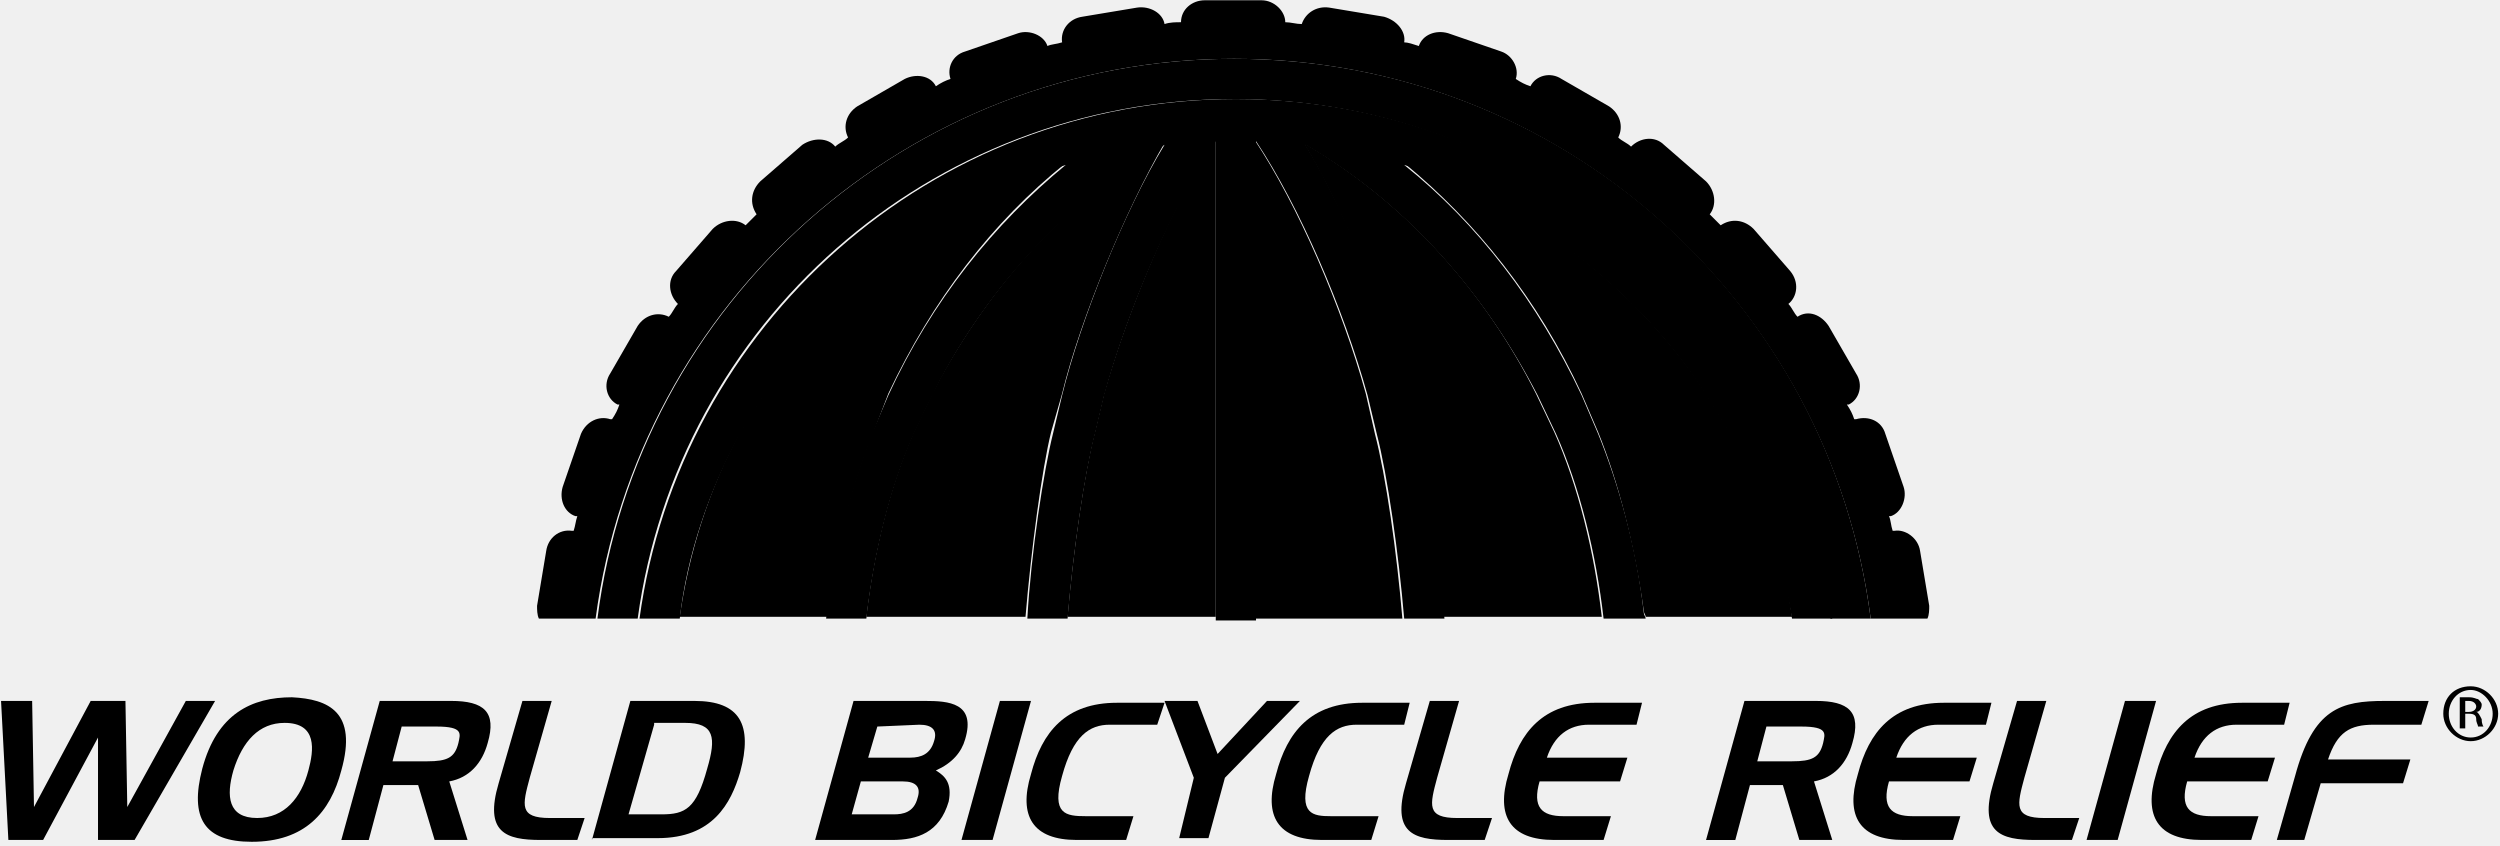
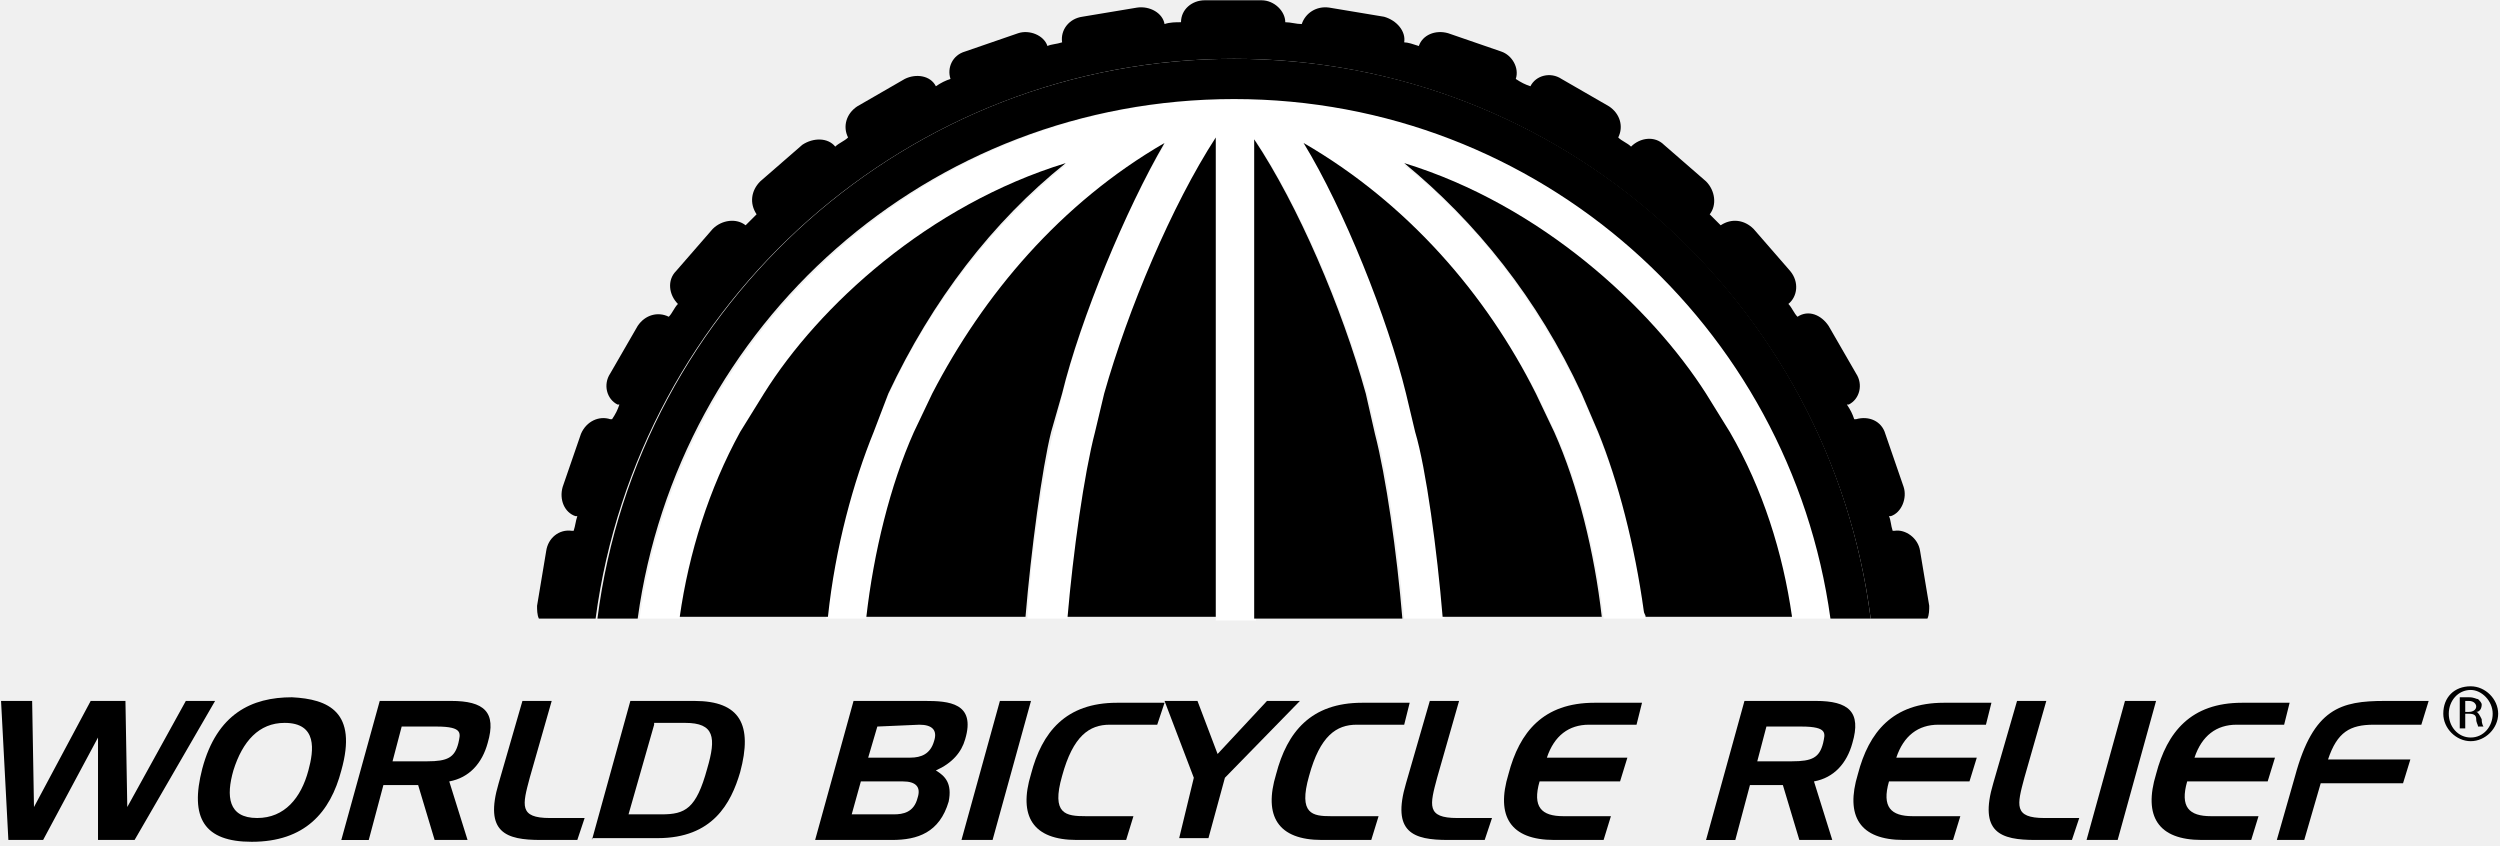
<svg xmlns="http://www.w3.org/2000/svg" width="399" height="135" viewBox="0 0 399 135">
-   <g transform="translate(-1 -2)" fill="background-color" fill-rule="evenodd">
+   <g transform="translate(-1 -2)" fill="#FFF" fill-rule="evenodd">
    <path d="M119.124 71.24l3.796-6.13c8.759-13.723 26.277-30.074 48.175-36.789-11.387 9.343-21.314 21.606-28.321 36.788l-2.628 6.132c-3.212 8.175-6.131 18.686-7.3 29.489h6.424c1.168-10.22 3.796-21.022 7.591-29.49l2.92-6.13c7.883-15.767 20.438-30.365 37.08-40-6.423 10.51-13.43 28.029-16.35 40l-1.46 6.13c-1.46 5.84-3.504 18.979-4.087 29.49h6.423c.876-10.511 2.628-22.774 4.38-29.49l1.46-6.13c3.795-13.723 10.802-30.074 17.81-40.584v76.496h6.423V24.526c7.007 10.51 14.014 26.86 17.81 40.583l1.46 6.132c1.752 6.715 3.504 19.27 4.38 29.489h6.423c-.876-10.511-2.628-23.65-4.38-29.49l-1.46-6.13c-2.92-11.971-9.927-29.49-16.35-40 16.642 9.635 28.905 24.233 37.08 40l2.92 6.13c3.796 8.468 6.423 19.27 7.591 29.49h6.716c0-.292-.292-.584-.292-.876-1.168-10.51-4.088-20.73-7.3-28.613l-2.627-6.132c-7.008-14.89-16.643-27.445-28.322-36.788 21.898 6.715 39.417 22.774 48.176 36.788l3.795 6.132c4.964 9.051 8.175 19.27 9.927 29.489h6.424c-6.424-47.007-46.424-82.92-95.183-82.92-48.759 0-88.759 36.205-95.182 82.92h6.423c1.168-10.22 4.672-20.438 9.635-29.49z" />
    <path d="M197.956 11.387c52.263 0 95.183 39.124 101.606 89.343h9.051c.292-.584.292-1.46.292-2.044l-1.46-8.759c-.292-2.044-2.336-3.504-4.087-3.212h-.292c-.292-.876-.292-1.751-.584-2.335h.292c1.752-.584 2.627-2.92 2.044-4.672l-2.92-8.467c-.584-2.044-2.628-2.92-4.672-2.336h-.292c-.292-.876-.584-1.46-1.168-2.336h.292c1.752-.876 2.336-3.211 1.168-4.963l-4.38-7.591c-1.167-1.752-3.211-2.628-4.963-1.46-.584-.584-.876-1.46-1.46-2.044 1.46-1.168 1.752-3.504.292-5.256l-5.84-6.715c-1.459-1.46-3.503-1.752-5.255-.584l-1.751-1.752c1.167-1.46.876-3.795-.584-5.255l-6.716-5.84c-1.46-1.46-3.795-1.167-5.255.292-.584-.583-1.46-.875-2.044-1.46.876-1.751.292-3.795-1.46-4.963l-7.591-4.38c-1.752-1.167-4.088-.583-4.964 1.168-.875-.292-1.46-.584-2.335-1.167.584-1.752-.584-3.796-2.336-4.38l-8.467-2.92c-2.044-.584-4.088.292-4.672 2.044-.876-.292-1.752-.584-2.336-.584.292-1.752-1.167-3.504-3.211-4.087l-8.76-1.46c-2.043-.292-3.795.876-4.379 2.627-.876 0-1.752-.292-2.628-.292 0-1.751-1.751-3.503-3.795-3.503h-9.051c-2.044 0-3.796 1.46-3.796 3.503-.876 0-1.752 0-2.628.292-.292-1.751-2.335-2.92-4.38-2.627l-8.758 1.46c-2.044.292-3.504 2.043-3.212 4.087-.876.292-1.752.292-2.336.584-.584-1.752-2.92-2.628-4.671-2.044l-8.468 2.92c-2.043.584-2.92 2.628-2.335 4.38-.876.292-1.46.583-2.336 1.167-.876-1.751-3.212-2.043-4.964-1.167l-7.59 4.38c-1.753 1.167-2.337 3.21-1.46 4.963-.585.584-1.46.876-2.044 1.46-1.168-1.46-3.504-1.46-5.256-.293l-6.715 5.84c-1.46 1.46-1.752 3.504-.584 5.255L120 37.956c-1.46-1.168-3.796-.876-5.255.584l-5.84 6.715c-1.46 1.46-1.168 3.796.292 5.256-.584.584-.876 1.46-1.46 2.044-1.752-.876-3.795-.292-4.963 1.46l-4.38 7.59c-1.168 1.753-.584 4.088 1.168 4.964h.292c-.292.876-.584 1.46-1.168 2.336h-.292c-1.752-.584-3.795.292-4.671 2.336l-2.92 8.467c-.584 2.044.292 4.088 2.044 4.672h.292c-.292.875-.292 1.46-.584 2.335h-.292c-2.044-.292-3.796 1.168-4.088 3.212l-1.46 8.76c0 .583 0 1.459.292 2.043h9.051c6.716-50.511 49.927-89.343 101.898-89.343z" fill="#000" fill-rule="nonzero" />
    <path d="M197.956 11.387c-52.263 0-95.182 39.124-101.606 89.343h6.424c6.423-47.007 46.423-82.92 95.182-82.92 48.76 0 88.76 36.205 95.183 82.92h6.423c-6.423-50.511-49.343-89.343-101.606-89.343z" fill="#000" fill-rule="nonzero" />
    <path d="M177.226 64.818l-1.46 6.13c-1.751 6.716-3.503 19.271-4.38 29.49h23.65V23.942c-7.007 10.803-14.014 27.445-17.81 40.876zm41.752 0c-3.796-13.723-10.803-30.073-17.81-40.584v76.496h23.65c-.876-10.511-2.628-22.774-4.38-29.49l-1.46-6.422zm27.153 0c-7.883-15.767-20.438-30.365-37.08-40 6.423 10.51 13.43 28.029 16.35 40l1.46 6.13c1.752 5.84 3.504 18.979 4.38 29.49h25.401c-1.168-10.219-3.795-21.022-7.59-29.49l-2.92-6.13z" fill="#000" fill-rule="nonzero" />
    <path d="M273.285 64.818c-8.76-13.723-26.278-30.073-48.176-36.789 11.387 9.343 21.314 21.606 28.322 36.789l2.627 6.13c3.212 7.884 5.84 18.103 7.3 28.614 0 .292.292.584.292.876h23.357c-1.46-10.219-4.671-20.438-9.927-29.49l-3.795-6.13zm-102.774 0c2.92-11.971 10.219-29.49 16.35-40-16.642 9.635-28.905 24.233-37.08 40l-2.92 6.13c-3.795 8.468-6.423 19.271-7.59 29.49h25.4c.876-10.511 2.628-23.65 4.088-29.49l1.752-6.13z" fill="#000" fill-rule="nonzero" />
    <path d="M142.774 64.818c7.007-14.891 16.642-27.446 28.32-36.789-21.897 6.716-39.415 22.774-48.174 36.789l-3.796 6.13c-4.963 9.052-8.175 19.271-9.635 29.49h23.65c1.168-11.095 4.087-21.606 7.299-29.49l2.336-6.13z" fill="#000" fill-rule="nonzero" />
    <path fill="#000" fill-rule="nonzero" d="M2.336 136.058L1.168 113.869 6.131 113.869 6.423 130.803 15.474 113.869 21.022 113.869 21.314 130.803 30.657 113.869 35.328 113.869 22.482 136.058 16.642 136.058 16.642 119.708 7.883 136.058z" />
    <path d="M55.474 124.964c-1.751 6.715-5.839 11.386-14.306 11.386-7.591 0-9.927-3.795-7.883-11.678 2.335-8.76 7.883-11.387 14.306-11.387 5.84.292 10.511 2.335 7.883 11.679zm-13.43 7.59c4.38 0 7.007-3.21 8.175-7.59.876-3.212 1.46-7.592-3.796-7.592-4.087 0-6.715 2.92-8.175 7.592-1.168 4.087-.876 7.59 3.796 7.59zm13.43 3.504l6.132-22.19h11.387c5.255 0 7.299 1.752 5.84 6.716-.877 3.212-2.92 5.547-6.132 6.131l2.92 9.343h-5.256l-2.628-8.759H62.19l-2.336 8.76h-4.38zm9.635-18.102l-1.46 5.548h5.548c3.212 0 4.38-.584 4.964-2.92.292-1.46.875-2.628-3.504-2.628h-5.548zm28.03 18.102h-5.84c-5.547 0-9.05-1.167-6.715-9.05l3.796-13.14h4.671l-3.504 12.263c-1.167 4.38-1.751 6.424 3.212 6.424h5.548l-1.168 3.503zm2.335 0l6.132-22.19h10.219c7.3 0 9.343 3.796 7.3 11.387-1.46 4.964-4.38 10.511-13.14 10.511h-10.51v.292zm9.927-18.394l-4.087 14.307h5.255c3.796 0 5.548-.876 7.3-7.3 1.46-4.963 1.167-7.299-3.504-7.299h-4.964v.292zm25.694 18.394l6.131-22.19h11.387c3.796 0 8.175.293 6.423 6.132-.583 2.044-2.043 3.796-4.671 4.964 1.46.875 2.628 2.043 2.044 4.963-1.46 4.964-4.964 6.131-9.051 6.131h-12.263zm9.927-18.102l-1.46 4.964h6.715c1.752 0 3.212-.584 3.796-2.628.584-1.752-.292-2.628-2.336-2.628l-6.715.292zm-4.088 14.015h6.716c1.46 0 3.211-.292 3.795-2.628.584-1.752-.292-2.628-2.336-2.628h-6.715l-1.46 5.256z" fill="#000" fill-rule="nonzero" />
    <path fill="#000" fill-rule="nonzero" d="M165.547 113.869L159.416 136.058 154.453 136.058 160.584 113.869z" />
    <path d="M185.693 117.664h-7.59c-3.212 0-5.84 1.752-7.592 8.175-1.752 6.132.584 6.424 3.796 6.424h7.59l-1.167 3.795h-7.883c-7.008 0-9.343-3.795-7.3-10.51 1.752-6.716 5.548-11.387 13.723-11.387h7.591l-1.168 3.503z" fill="#000" fill-rule="nonzero" />
    <path fill="#000" fill-rule="nonzero" d="M191.533 126.131L186.861 113.869 192.117 113.869 195.328 122.336 203.212 113.869 208.467 113.869 196.496 126.131 193.869 135.766 189.197 135.766z" />
    <path d="M225.11 117.664h-7.592c-3.211 0-5.84 1.752-7.591 8.175-1.752 6.132.584 6.424 3.504 6.424h7.59l-1.167 3.795h-7.883c-7.007 0-9.343-3.795-7.3-10.51 1.752-6.716 5.548-11.387 13.723-11.387h7.591l-.876 3.503zm12.846 18.394h-5.84c-5.547 0-9.05-1.167-6.715-9.05l3.796-13.14h4.672l-3.504 12.263c-1.168 4.38-1.752 6.424 3.212 6.424h5.547l-1.168 3.503zm24.234-18.394h-7.591c-3.212 0-5.548 1.752-6.716 5.256h12.847l-1.168 3.795h-12.847c-1.168 4.088.292 5.548 3.796 5.548h7.591l-1.168 3.795h-7.883c-7.007 0-9.343-3.795-7.3-10.51 1.753-6.716 5.548-11.387 13.723-11.387h7.592l-.876 3.503zm11.095 18.394l6.131-22.19h11.387c5.255 0 7.3 1.752 5.84 6.716-.877 3.212-2.92 5.547-6.132 6.131l2.92 9.343h-5.256l-2.628-8.759h-5.255l-2.336 8.76h-4.671zm9.635-18.102l-1.46 5.548h5.547c3.212 0 4.38-.584 4.964-2.92.292-1.46.876-2.628-3.504-2.628h-5.547zm35.036-.292h-7.591c-3.212 0-5.547 1.752-6.715 5.256h12.846l-1.168 3.795h-12.846c-1.168 4.088.292 5.548 3.795 5.548h7.592l-1.168 3.795h-7.883c-7.008 0-9.344-3.795-7.3-10.51 1.752-6.716 5.548-11.387 13.723-11.387h7.591l-.876 3.503zm13.723 18.394h-5.84c-5.547 0-9.05-1.167-6.715-9.05l3.796-13.14h4.671l-3.503 12.263c-1.168 4.38-1.752 6.424 3.211 6.424h5.548l-1.168 3.503z" fill="#000" fill-rule="nonzero" />
    <path fill="#000" fill-rule="nonzero" d="M345.109 113.869L338.978 136.058 334.015 136.058 340.146 113.869z" />
    <path d="M365.547 117.664h-7.59c-3.212 0-5.548 1.752-6.716 5.256h12.847l-1.168 3.795h-12.847c-1.168 4.088.292 5.548 3.796 5.548h7.59l-1.167 3.795h-7.883c-7.008 0-9.343-3.795-7.3-10.51 1.752-6.716 5.548-11.387 13.723-11.387h7.591l-.876 3.503zm-1.167 18.394l2.92-10.219c2.919-10.803 7.299-11.97 14.306-11.97h7.007l-1.168 3.795h-7.591c-3.796 0-5.84 1.168-7.3 5.548h13.14l-1.168 3.795h-13.14l-2.627 9.051h-4.38zm30.948-24.525c2.336 0 4.38 2.044 4.38 4.38 0 2.335-2.044 4.379-4.38 4.379-2.335 0-4.38-2.044-4.38-4.38 0-2.627 1.753-4.38 4.38-4.38zm0 .584c-2.043 0-3.503 1.752-3.503 3.795 0 2.044 1.46 3.796 3.503 3.796 2.044 0 3.504-1.752 3.504-3.796 0-2.043-1.752-3.795-3.504-3.795zm-.875 6.131h-.876v-4.963h1.46c.875 0 1.167.292 1.46.292.291.292.583.584.583.876 0 .583-.292 1.167-.876 1.167.292 0 .584.584.876 1.168 0 .876.292 1.168.292 1.168h-.876c0-.292-.292-.584-.292-1.168s-.292-.876-1.168-.876h-.583v2.336zm0-2.628h.583c.584 0 1.168-.292 1.168-.875 0-.292-.292-.876-1.168-.876h-.583v1.751z" fill="#000" fill-rule="nonzero" />
  </g>
</svg>
